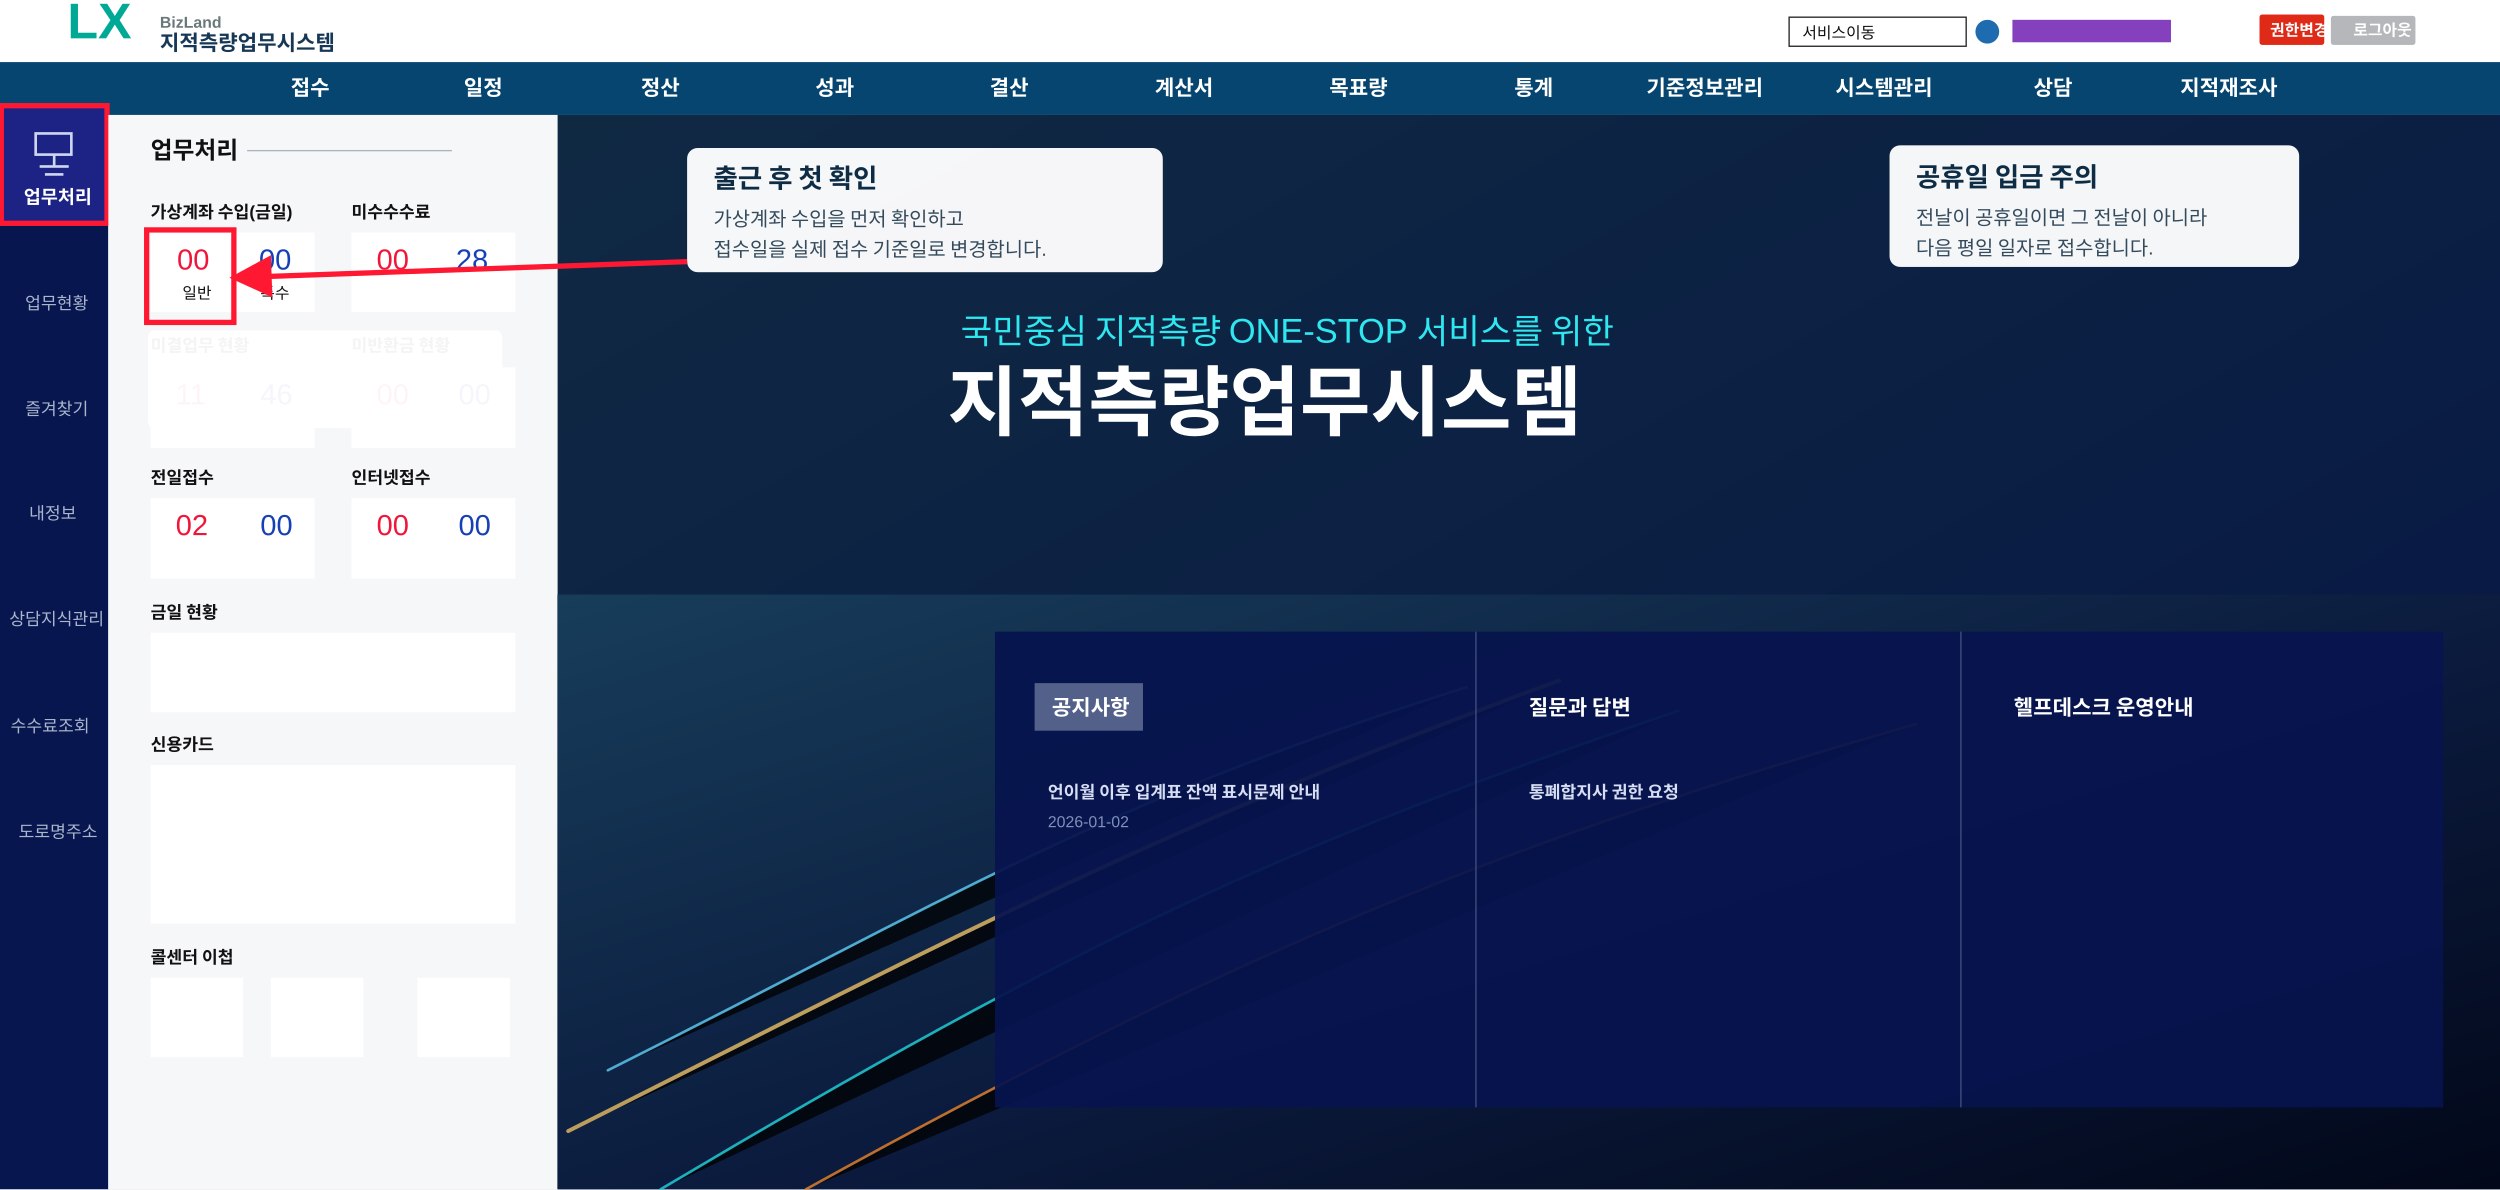
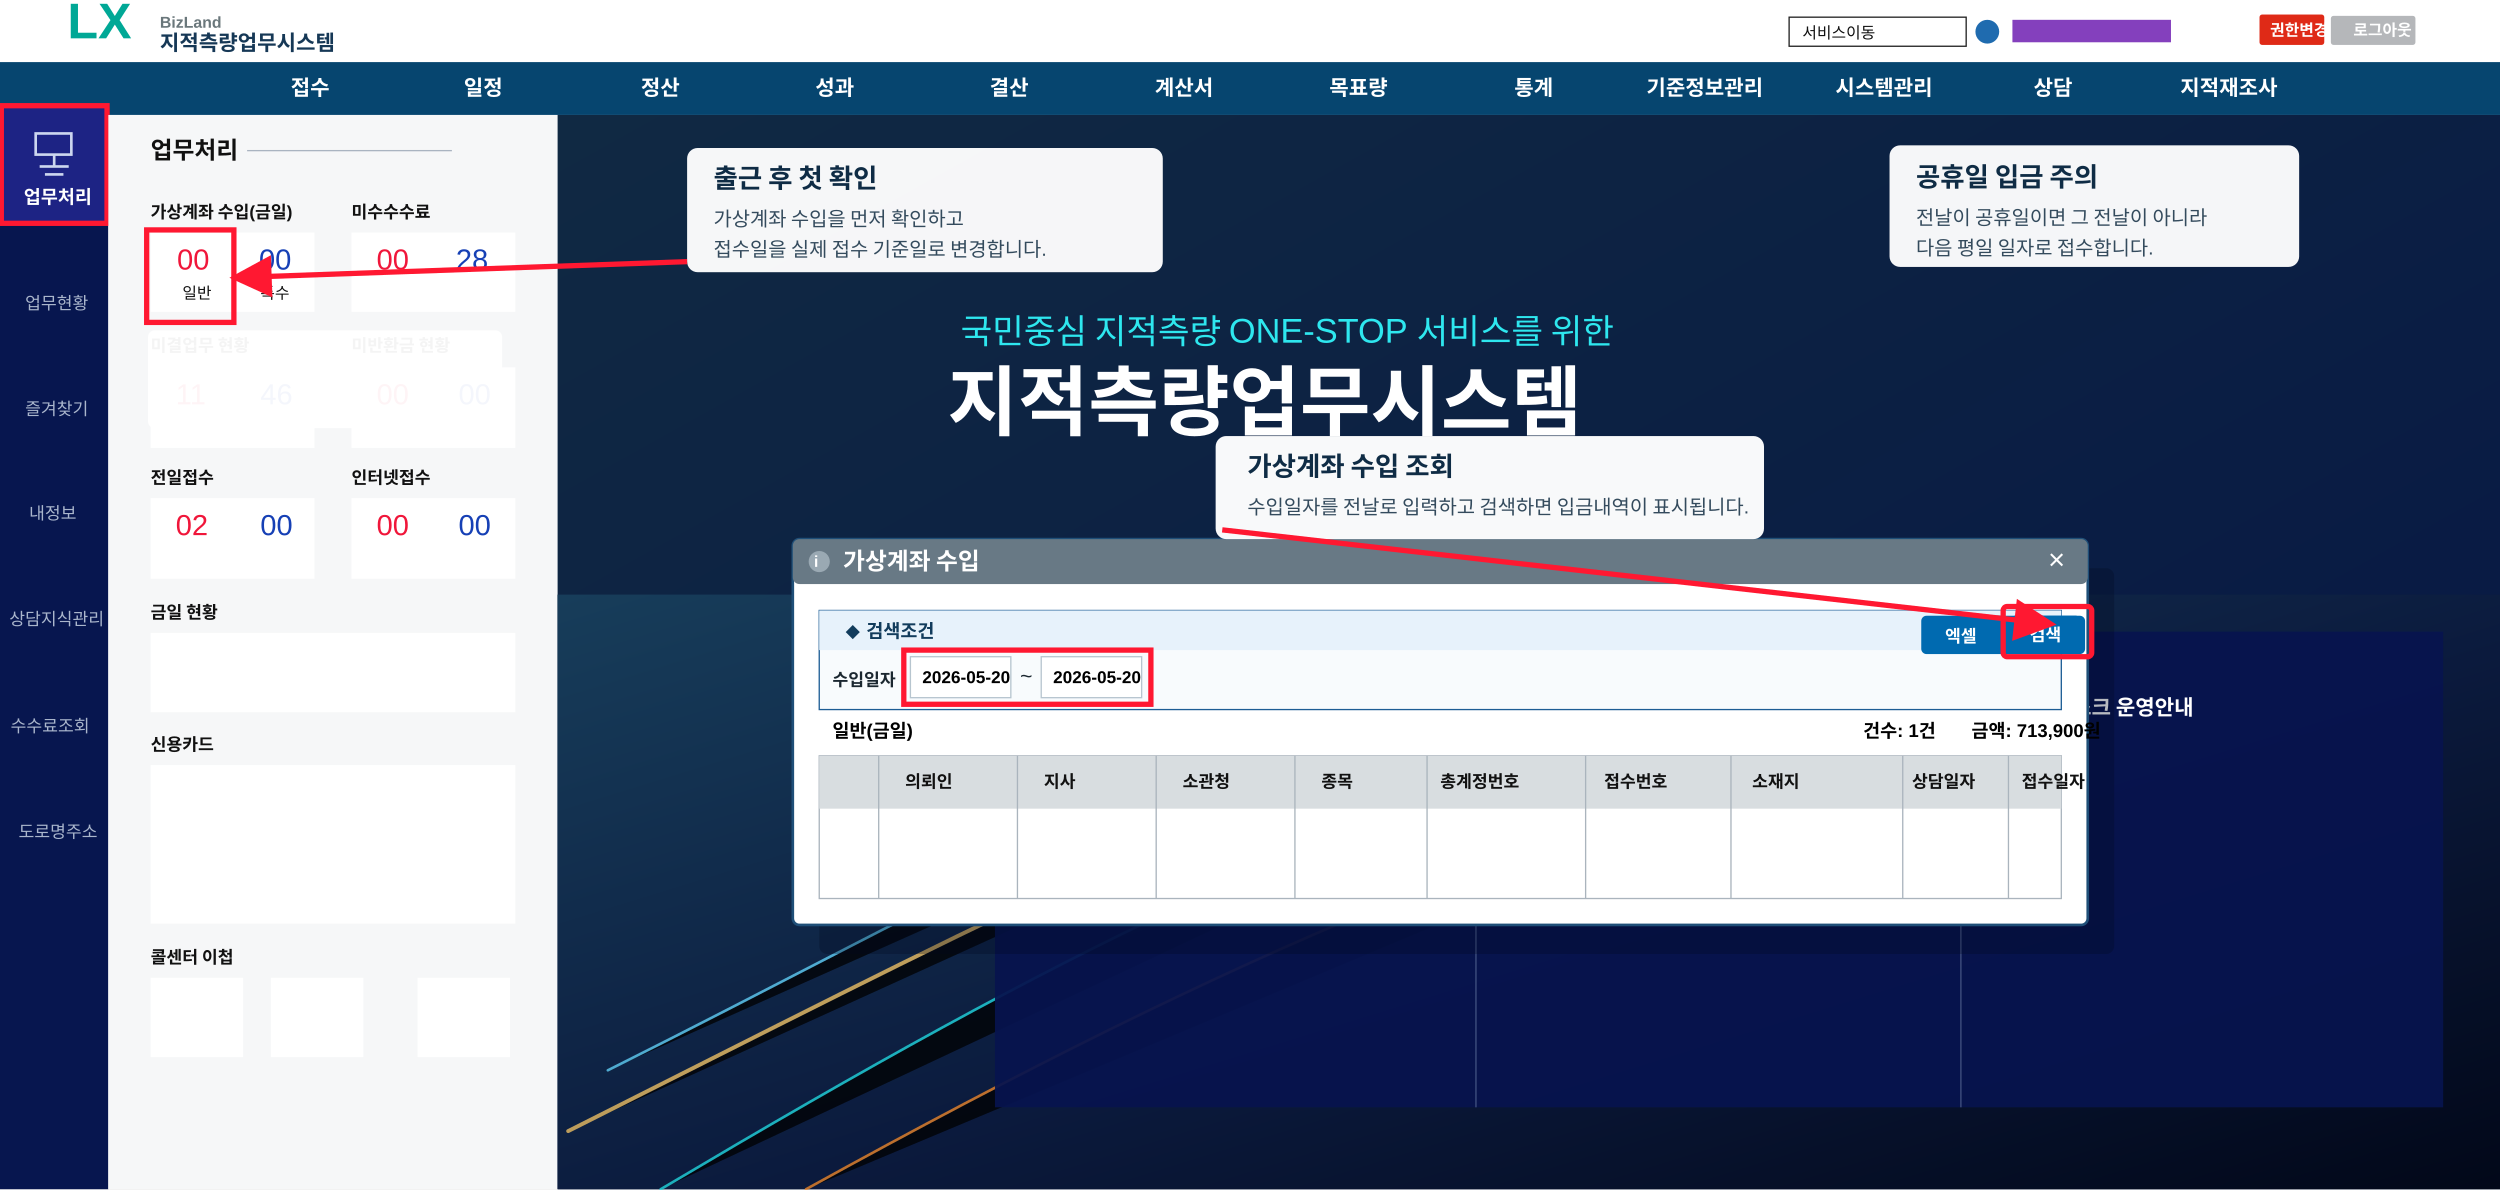
<svg xmlns="http://www.w3.org/2000/svg" viewBox="0 0 1892 900" role="img" aria-labelledby="title desc">
  <defs>
    <linearGradient id="sky" x1="0" x2="1" y1="0" y2="1">
      <stop offset="0" stop-color="#102943" />
      <stop offset="1" stop-color="#061544" />
    </linearGradient>
    <linearGradient id="city" x1="0" x2="1" y1="0" y2="1">
      <stop offset="0" stop-color="#173d5a" />
      <stop offset="0.55" stop-color="#0b1a3d" />
      <stop offset="1" stop-color="#020819" />
    </linearGradient>
  </defs>
  <rect width="1892" height="900" fill="#f4f6f7" />
  <rect x="0" y="0" width="1892" height="47" fill="#ffffff" />
  <text x="51" y="29" fill="#00a896" font-family="Arial, sans-serif" font-size="38" font-weight="800">LX</text>
  <text x="121" y="21" fill="#6a777b" font-family="Arial, sans-serif" font-size="12" font-weight="700">BizLand</text>
  <text x="121" y="38" fill="#163856" font-family="Arial, sans-serif" font-size="16" font-weight="800">지적측량업무시스템</text>
  <rect x="1354" y="13" width="134" height="22" fill="#ffffff" stroke="#222" stroke-width="1" />
  <text x="1364" y="29" fill="#111" font-family="Arial, sans-serif" font-size="12">서비스이동</text>
  <circle cx="1504" cy="24" r="9" fill="#1f6baf" />
  <rect x="1523" y="15" width="120" height="17" fill="#6f1fb2" opacity="0.85" />
  <rect x="1710" y="11" width="49" height="23" rx="2" fill="#df2a17" />
  <text x="1718" y="27" fill="#fff" font-family="Arial, sans-serif" font-size="12" font-weight="700">권한변경</text>
  <rect x="1764" y="12" width="64" height="22" rx="2" fill="#b5b7ba" />
  <text x="1781" y="27" fill="#fff" font-family="Arial, sans-serif" font-size="12" font-weight="700">로그아웃</text>
  <rect x="0" y="47" width="1892" height="40" fill="#06456f" />
  <g fill="#fff" font-family="Arial, sans-serif" font-size="16" font-weight="800">
    <text x="220" y="72">접수</text>
    <text x="351" y="72">일정</text>
    <text x="485" y="72">정산</text>
    <text x="617" y="72">성과</text>
    <text x="749" y="72">결산</text>
    <text x="874" y="72">계산서</text>
    <text x="1006" y="72">목표량</text>
    <text x="1146" y="72">통계</text>
    <text x="1246" y="72">기준정보관리</text>
    <text x="1389" y="72">시스템관리</text>
    <text x="1539" y="72">상담</text>
    <text x="1650" y="72">지적재조사</text>
  </g>
  <rect x="0" y="87" width="82" height="813" fill="#07164f" />
  <rect x="1" y="80" width="80" height="89" fill="#1d2384" stroke="#ff1831" stroke-width="4" />
  <g fill="none" stroke="#ccd6ef" stroke-width="2">
    <rect x="27" y="101" width="27" height="16" />
    <path d="M41 117v9M30 126h22M34 132h14" />
  </g>
  <text x="18" y="154" fill="#fff" font-family="Arial, sans-serif" font-size="14" font-weight="800">업무처리</text>
  <g fill="#aab6cc" font-family="Arial, sans-serif" font-size="13">
    <text x="19" y="234">업무현황</text>
    <text x="19" y="314">즐겨찾기</text>
    <text x="22" y="393">내정보</text>
    <text x="7" y="473">상담지식관리</text>
    <text x="8" y="554">수수료조회</text>
    <text x="14" y="634">도로명주소</text>
  </g>
  <rect x="82" y="87" width="340" height="813" fill="#f6f7f8" />
  <text x="114" y="120" fill="#111" font-family="Arial, sans-serif" font-size="18" font-weight="800">업무처리</text>
  <line x1="187" y1="114" x2="342" y2="114" stroke="#aab4c1" />
  <g font-family="Arial, sans-serif">
    <text x="114" y="165" fill="#111" font-size="13" font-weight="800">가상계좌 수입(금일)</text>
    <rect x="114" y="176" width="124" height="60" fill="#fff" />
    <rect x="111" y="174" width="66" height="70" fill="none" stroke="#ff1831" stroke-width="4" />
    <text x="134" y="204" fill="#f0163a" font-size="22">00</text>
    <text x="138" y="226" fill="#111" font-size="12">일반</text>
    <text x="196" y="204" fill="#1640b5" font-size="22">00</text>
    <text x="197" y="226" fill="#111" font-size="12">특수</text>
    <text x="266" y="165" fill="#111" font-size="13" font-weight="800">미수수수료</text>
    <rect x="266" y="176" width="124" height="60" fill="#fff" />
    <text x="285" y="204" fill="#f0163a" font-size="22">00</text>
    <text x="345" y="204" fill="#1640b5" font-size="22">28</text>
  </g>
  <g fill="#fff">
    <rect x="114" y="278" width="124" height="61" />
    <rect x="266" y="278" width="124" height="61" />
    <rect x="114" y="377" width="124" height="61" />
    <rect x="266" y="377" width="124" height="61" />
    <rect x="114" y="479" width="276" height="60" />
    <rect x="114" y="579" width="276" height="120" />
    <rect x="114" y="740" width="70" height="60" />
    <rect x="205" y="740" width="70" height="60" />
    <rect x="316" y="740" width="70" height="60" />
  </g>
  <g font-family="Arial, sans-serif" font-size="13" fill="#111" font-weight="800">
    <text x="114" y="266">미결업무 현황</text>
    <text x="266" y="266">미반환금 현황</text>
    <text x="114" y="366">전일접수</text>
    <text x="266" y="366">인터넷접수</text>
    <text x="114" y="468">금일 현황</text>
    <text x="114" y="568">신용카드</text>
    <text x="114" y="729">콜센터 이첩</text>
  </g>
  <g font-family="Arial, sans-serif" font-size="22">
    <text x="133" y="306" fill="#f0163a">11</text>
    <text x="197" y="306" fill="#1640b5">46</text>
    <text x="285" y="306" fill="#f0163a">00</text>
    <text x="347" y="306" fill="#1640b5">00</text>
    <text x="133" y="405" fill="#f0163a">02</text>
    <text x="197" y="405" fill="#1640b5">00</text>
    <text x="285" y="405" fill="#f0163a">00</text>
    <text x="347" y="405" fill="#1640b5">00</text>
  </g>
  <rect x="422" y="87" width="1470" height="813" fill="url(#sky)" />
  <rect x="422" y="450" width="1470" height="450" fill="url(#city)" />
  <g opacity="0.75" stroke-linecap="round">
    <path d="M460 810 C720 680 825 610 1110 520" stroke="#64d8ff" stroke-width="2" />
    <path d="M430 856 C740 700 880 625 1180 515" stroke="#f8c764" stroke-width="3" />
    <path d="M500 900 C820 710 970 640 1270 538" stroke="#22e0e6" stroke-width="2" />
    <path d="M610 900 C945 715 1145 635 1450 548" stroke="#f78b28" stroke-width="2" />
  </g>
  <text x="727" y="260" fill="#2ee7ef" font-family="Arial, sans-serif" font-size="26">국민중심 지적측량 ONE-STOP 서비스를 위한</text>
  <text x="717" y="325" fill="#fff" font-family="Arial, sans-serif" font-size="58" font-weight="800">지적측량업무시스템</text>
  <rect x="753" y="478" width="1096" height="360" fill="#06134e" opacity="0.94" />
  <line x1="1117" y1="478" x2="1117" y2="838" stroke="#405080" />
  <line x1="1484" y1="478" x2="1484" y2="838" stroke="#405080" />
  <rect x="783" y="517" width="82" height="36" fill="#53608a" />
  <text x="796" y="541" fill="#fff" font-family="Arial, sans-serif" font-size="16" font-weight="800">공지사항</text>
  <text x="793" y="604" fill="#d7def3" font-family="Arial, sans-serif" font-size="13" font-weight="700">언이월 이후 입계표 잔액 표시문제 안내</text>
  <text x="793" y="626" fill="#8090bb" font-family="Arial, sans-serif" font-size="12">2026-01-02</text>
  <text x="1157" y="541" fill="#fff" font-family="Arial, sans-serif" font-size="16" font-weight="800">질문과 답변</text>
  <text x="1157" y="604" fill="#d7def3" font-family="Arial, sans-serif" font-size="13" font-weight="700">통폐합지사 권한 요청</text>
  <text x="1524" y="541" fill="#fff" font-family="Arial, sans-serif" font-size="16" font-weight="800">헬프데스크 운영안내</text>
  <g font-family="Arial, sans-serif">
    <rect x="112" y="250" width="268" height="74" rx="5" fill="#fff" opacity="0.95" stroke="#ff1831" stroke-width="0" />
    <rect x="520" y="112" width="360" height="94" rx="8" fill="#fff" opacity="0.96" />
    <text x="540" y="142" fill="#0f2c45" font-size="20" font-weight="800">출근 후 첫 확인</text>
    <text x="540" y="171" fill="#344b5d" font-size="15">가상계좌 수입을 먼저 확인하고</text>
    <text x="540" y="194" fill="#344b5d" font-size="15">접수일을 실제 접수 기준일로 변경합니다.</text>
    <path d="M520 198 L180 210" fill="none" stroke="#ff1831" stroke-width="4" marker-end="url(#arrow)" />
    <rect x="1430" y="110" width="310" height="92" rx="8" fill="#fff" opacity="0.96" />
    <text x="1450" y="141" fill="#0f2c45" font-size="20" font-weight="800">공휴일 입금 주의</text>
    <text x="1450" y="170" fill="#344b5d" font-size="15">전날이 공휴일이면 그 전날이 아니라</text>
    <text x="1450" y="193" fill="#344b5d" font-size="15">다음 평일 일자로 접수합니다.</text>
  </g>
+   <g id="virtual-account-income-window" font-family="Arial, sans-serif">
+     <rect x="620" y="430" width="980" height="292" rx="6" fill="#00081c" opacity="0.28" />
+     <rect x="600" y="408" width="980" height="292" rx="5" fill="#ffffff" stroke="#1f4f78" stroke-width="2" />
+     <rect x="600" y="408" width="980" height="34" rx="5" fill="#687985" />
+     <circle cx="620" cy="425" r="8" fill="#9aa9b3" />
+     <text x="616" y="429" fill="#ffffff" font-size="12" font-weight="800">i</text>
+     <text x="638" y="431" fill="#ffffff" font-size="18" font-weight="800">가상계좌 수입</text>
+     <text x="1550" y="431" fill="#ffffff" font-size="22">×</text>
+     <rect x="620" y="462" width="940" height="75" fill="#f8fbfd" stroke="#1d5d95" stroke-width="1" />
+     <rect x="620" y="462" width="940" height="30" fill="#e7f2fb" />
+     <text x="640" y="482" fill="#123c5c" font-size="14" font-weight="900">◆ 검색조건</text>
+     <text x="630" y="519" fill="#1b2730" font-size="13" font-weight="800">수입일자</text>
+     <rect x="689" y="497" width="76" height="31" fill="#ffffff" stroke="#b7c5cf" />
+     <text x="698" y="517" fill="#000000" font-size="13" font-weight="800">2026-05-20</text>
+     <text x="772" y="517" fill="#1b2730" font-size="16">~</text>
+     <rect x="788" y="497" width="76" height="31" fill="#ffffff" stroke="#b7c5cf" />
+     <text x="797" y="517" fill="#000000" font-size="13" font-weight="800">2026-05-20</text>
+     <rect x="684" y="492" width="187" height="41" fill="none" stroke="#ff1831" stroke-width="4" />
+     <rect x="1454" y="466" width="124" height="29" rx="4" fill="#006ab0" />
+     <text x="1472" y="486" fill="#ffffff" font-size="13" font-weight="900">엑셀</text>
+     <rect x="1516" y="459" width="67" height="38" rx="3" fill="none" stroke="#ff1831" stroke-width="4" />
+     <rect x="1522" y="466" width="52" height="27" rx="3" fill="#006ab0" />
+     <text x="1536" y="485" fill="#ffffff" font-size="13" font-weight="900">검색</text>
+     <text x="630" y="558" fill="#000000" font-size="14" font-weight="800">일반(금일)</text>
+     <text x="1410" y="558" fill="#000000" font-size="14" font-weight="900">건수: 1건</text>
+     <text x="1492" y="558" fill="#000000" font-size="14" font-weight="900">금액: 713,900원</text>
+     <rect x="620" y="572" width="940" height="108" fill="#ffffff" stroke="#aab4bd" />
+     <rect x="620" y="572" width="940" height="40" fill="#d8dde0" />
+     <g fill="#111111" font-size="13" font-weight="900">
+       <text x="685" y="596">의뢰인</text>
+       <text x="790" y="596">지사</text>
+       <text x="895" y="596">소관청</text>
+       <text x="1000" y="596">종목</text>
+       <text x="1090" y="596">총계정번호</text>
+       <text x="1214" y="596">접수번호</text>
+       <text x="1326" y="596">소재지</text>
+       <text x="1447" y="596">상담일자</text>
+       <text x="1530" y="596">접수일자</text>
+     </g>
+     <line x1="665" y1="572" x2="665" y2="680" stroke="#aab4bd" />
+     <line x1="770" y1="572" x2="770" y2="680" stroke="#aab4bd" />
+     <line x1="875" y1="572" x2="875" y2="680" stroke="#aab4bd" />
+     <line x1="980" y1="572" x2="980" y2="680" stroke="#aab4bd" />
+     <line x1="1080" y1="572" x2="1080" y2="680" stroke="#aab4bd" />
+     <line x1="1200" y1="572" x2="1200" y2="680" stroke="#aab4bd" />
+     <line x1="1310" y1="572" x2="1310" y2="680" stroke="#aab4bd" />
+     <line x1="1440" y1="572" x2="1440" y2="680" stroke="#aab4bd" />
+     <line x1="1520" y1="572" x2="1520" y2="680" stroke="#aab4bd" />
+     <rect x="920" y="330" width="415" height="78" rx="8" fill="#ffffff" opacity="0.97" />
+     <text x="944" y="360" fill="#0f2c45" font-size="20" font-weight="800">가상계좌 수입 조회</text>
+     <text x="944" y="389" fill="#344b5d" font-size="15">수입일자를 전날로 입력하고 검색하면 입금내역이 표시됩니다.</text>
+     <path d="M925 401 L1550 472" fill="none" stroke="#ff1831" stroke-width="4" marker-end="url(#arrow)" />
+   </g>
  <defs>
    <marker id="arrow" viewBox="0 0 10 10" refX="8" refY="5" markerWidth="8" markerHeight="8" orient="auto-start-reverse">
      <path d="M0 0 L10 5 L0 10 z" fill="#ff1831" />
    </marker>
  </defs>
</svg>
